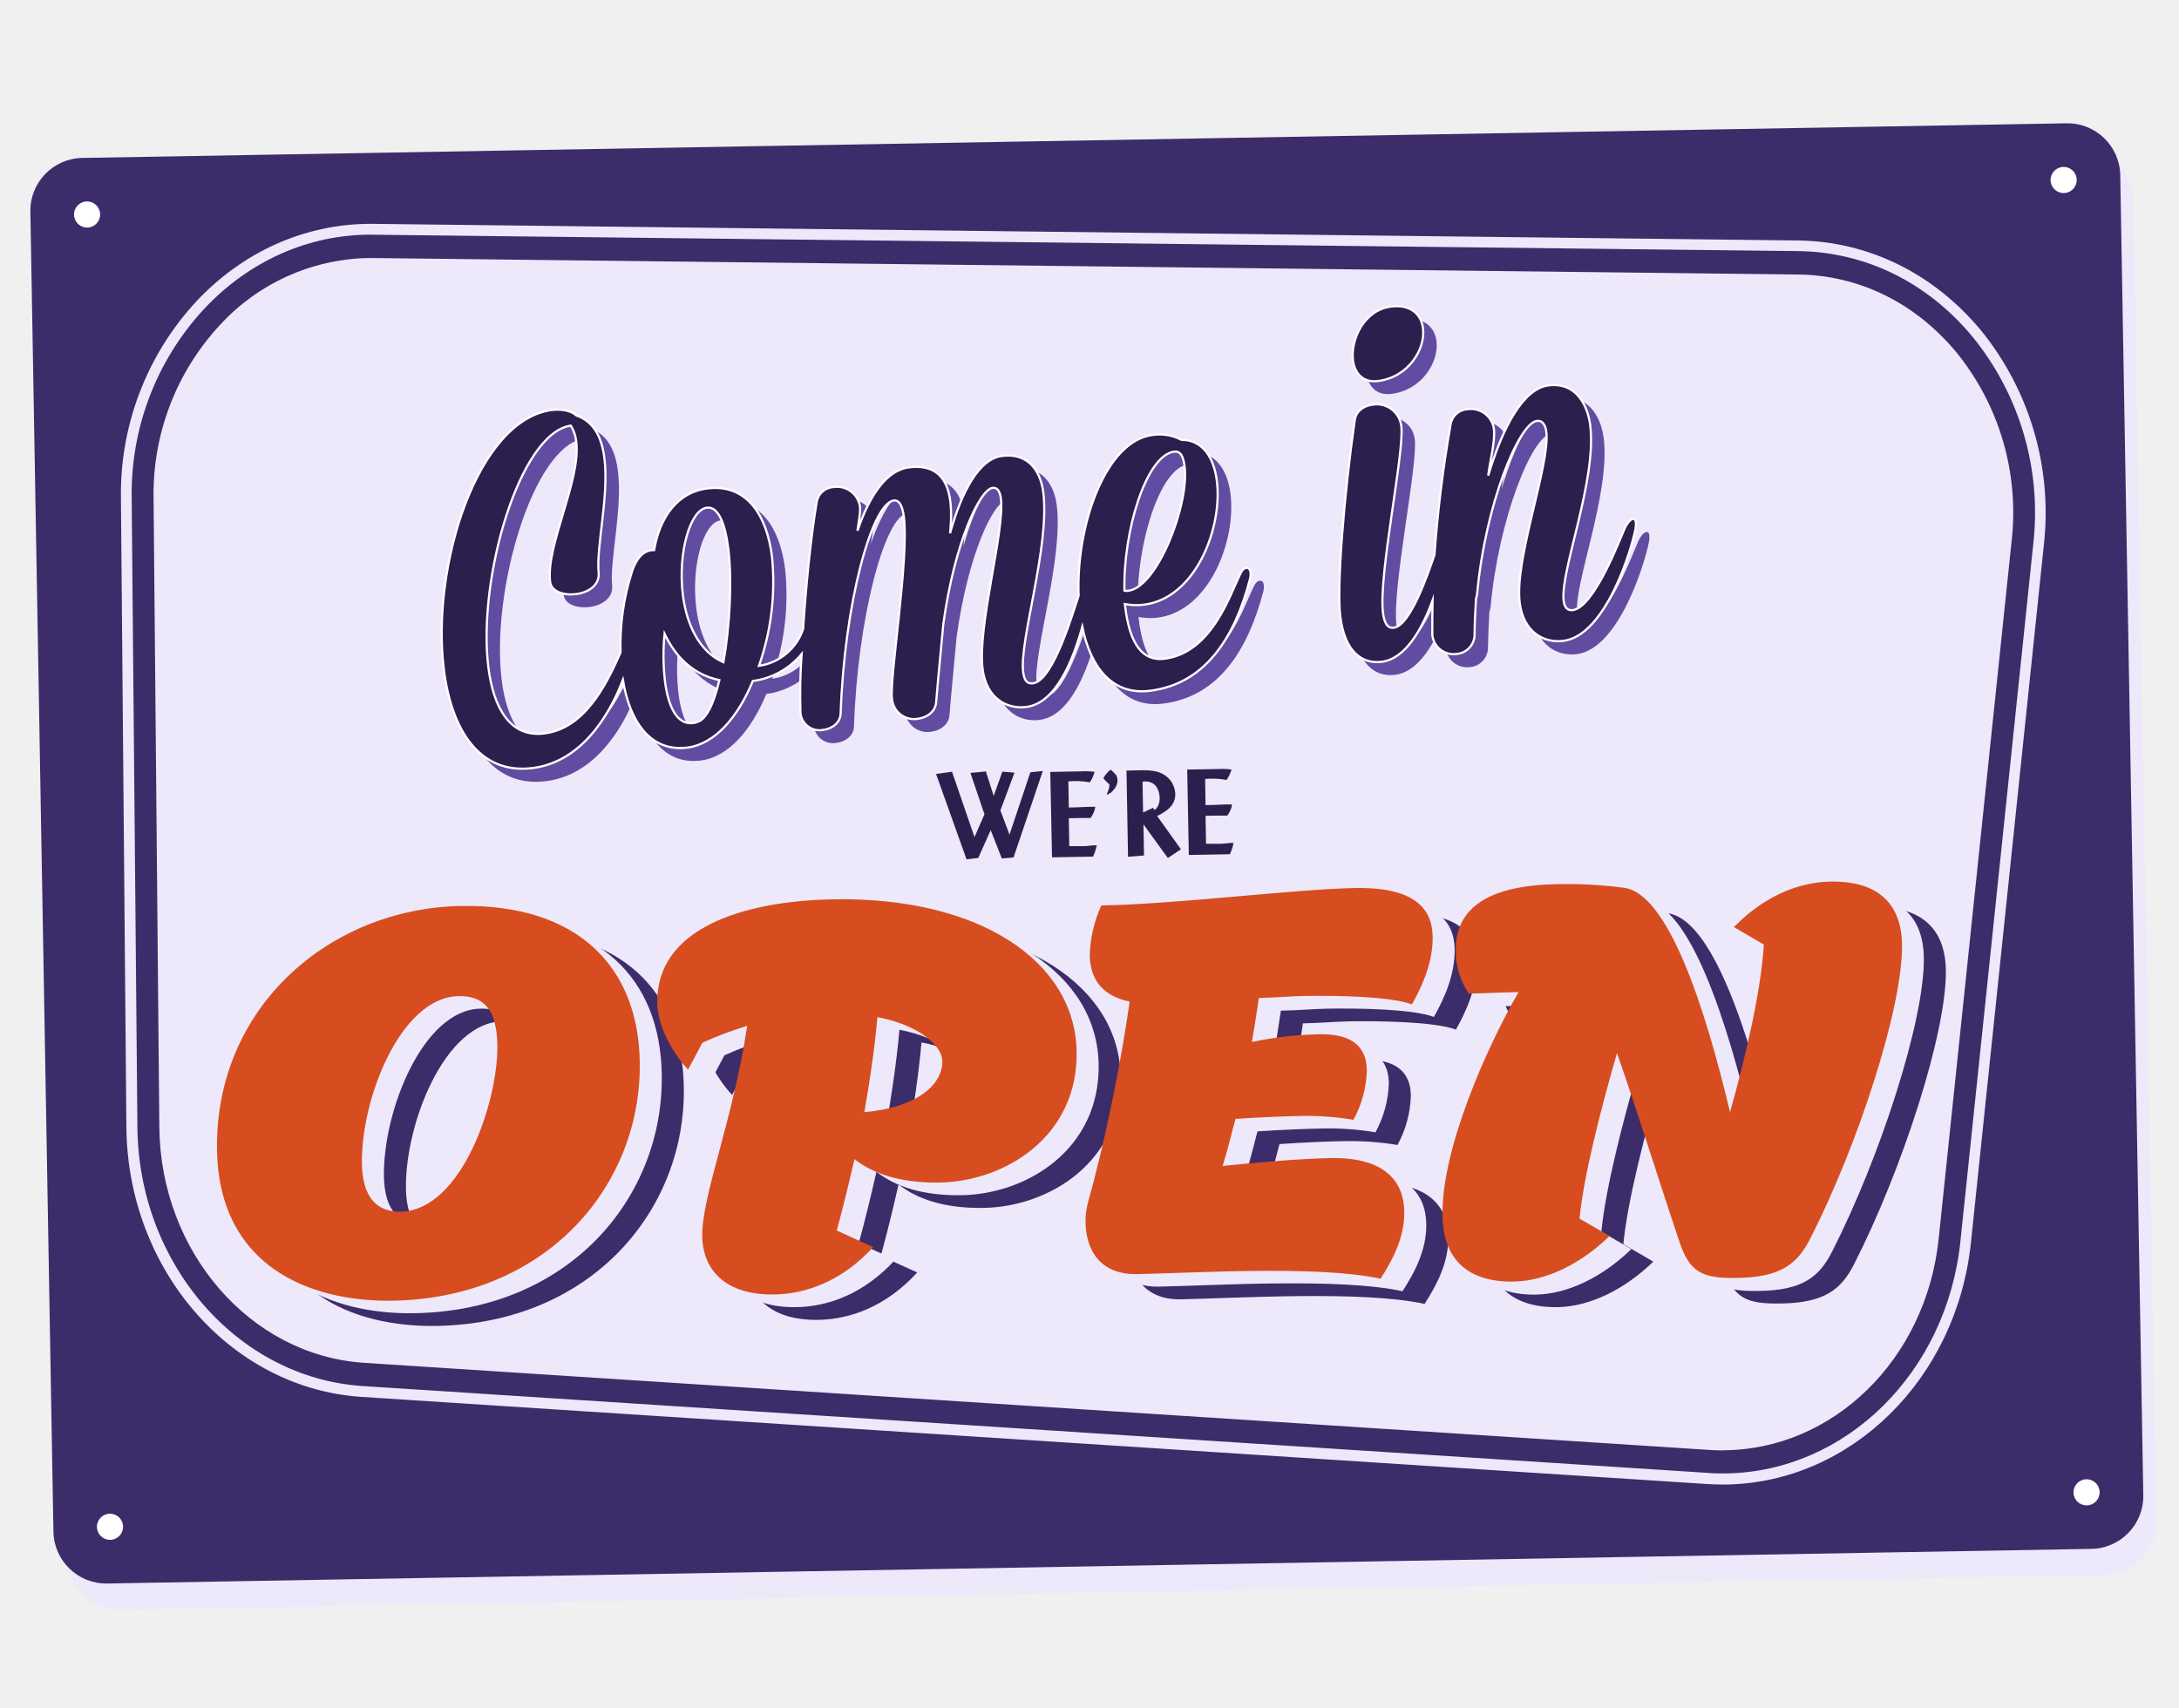
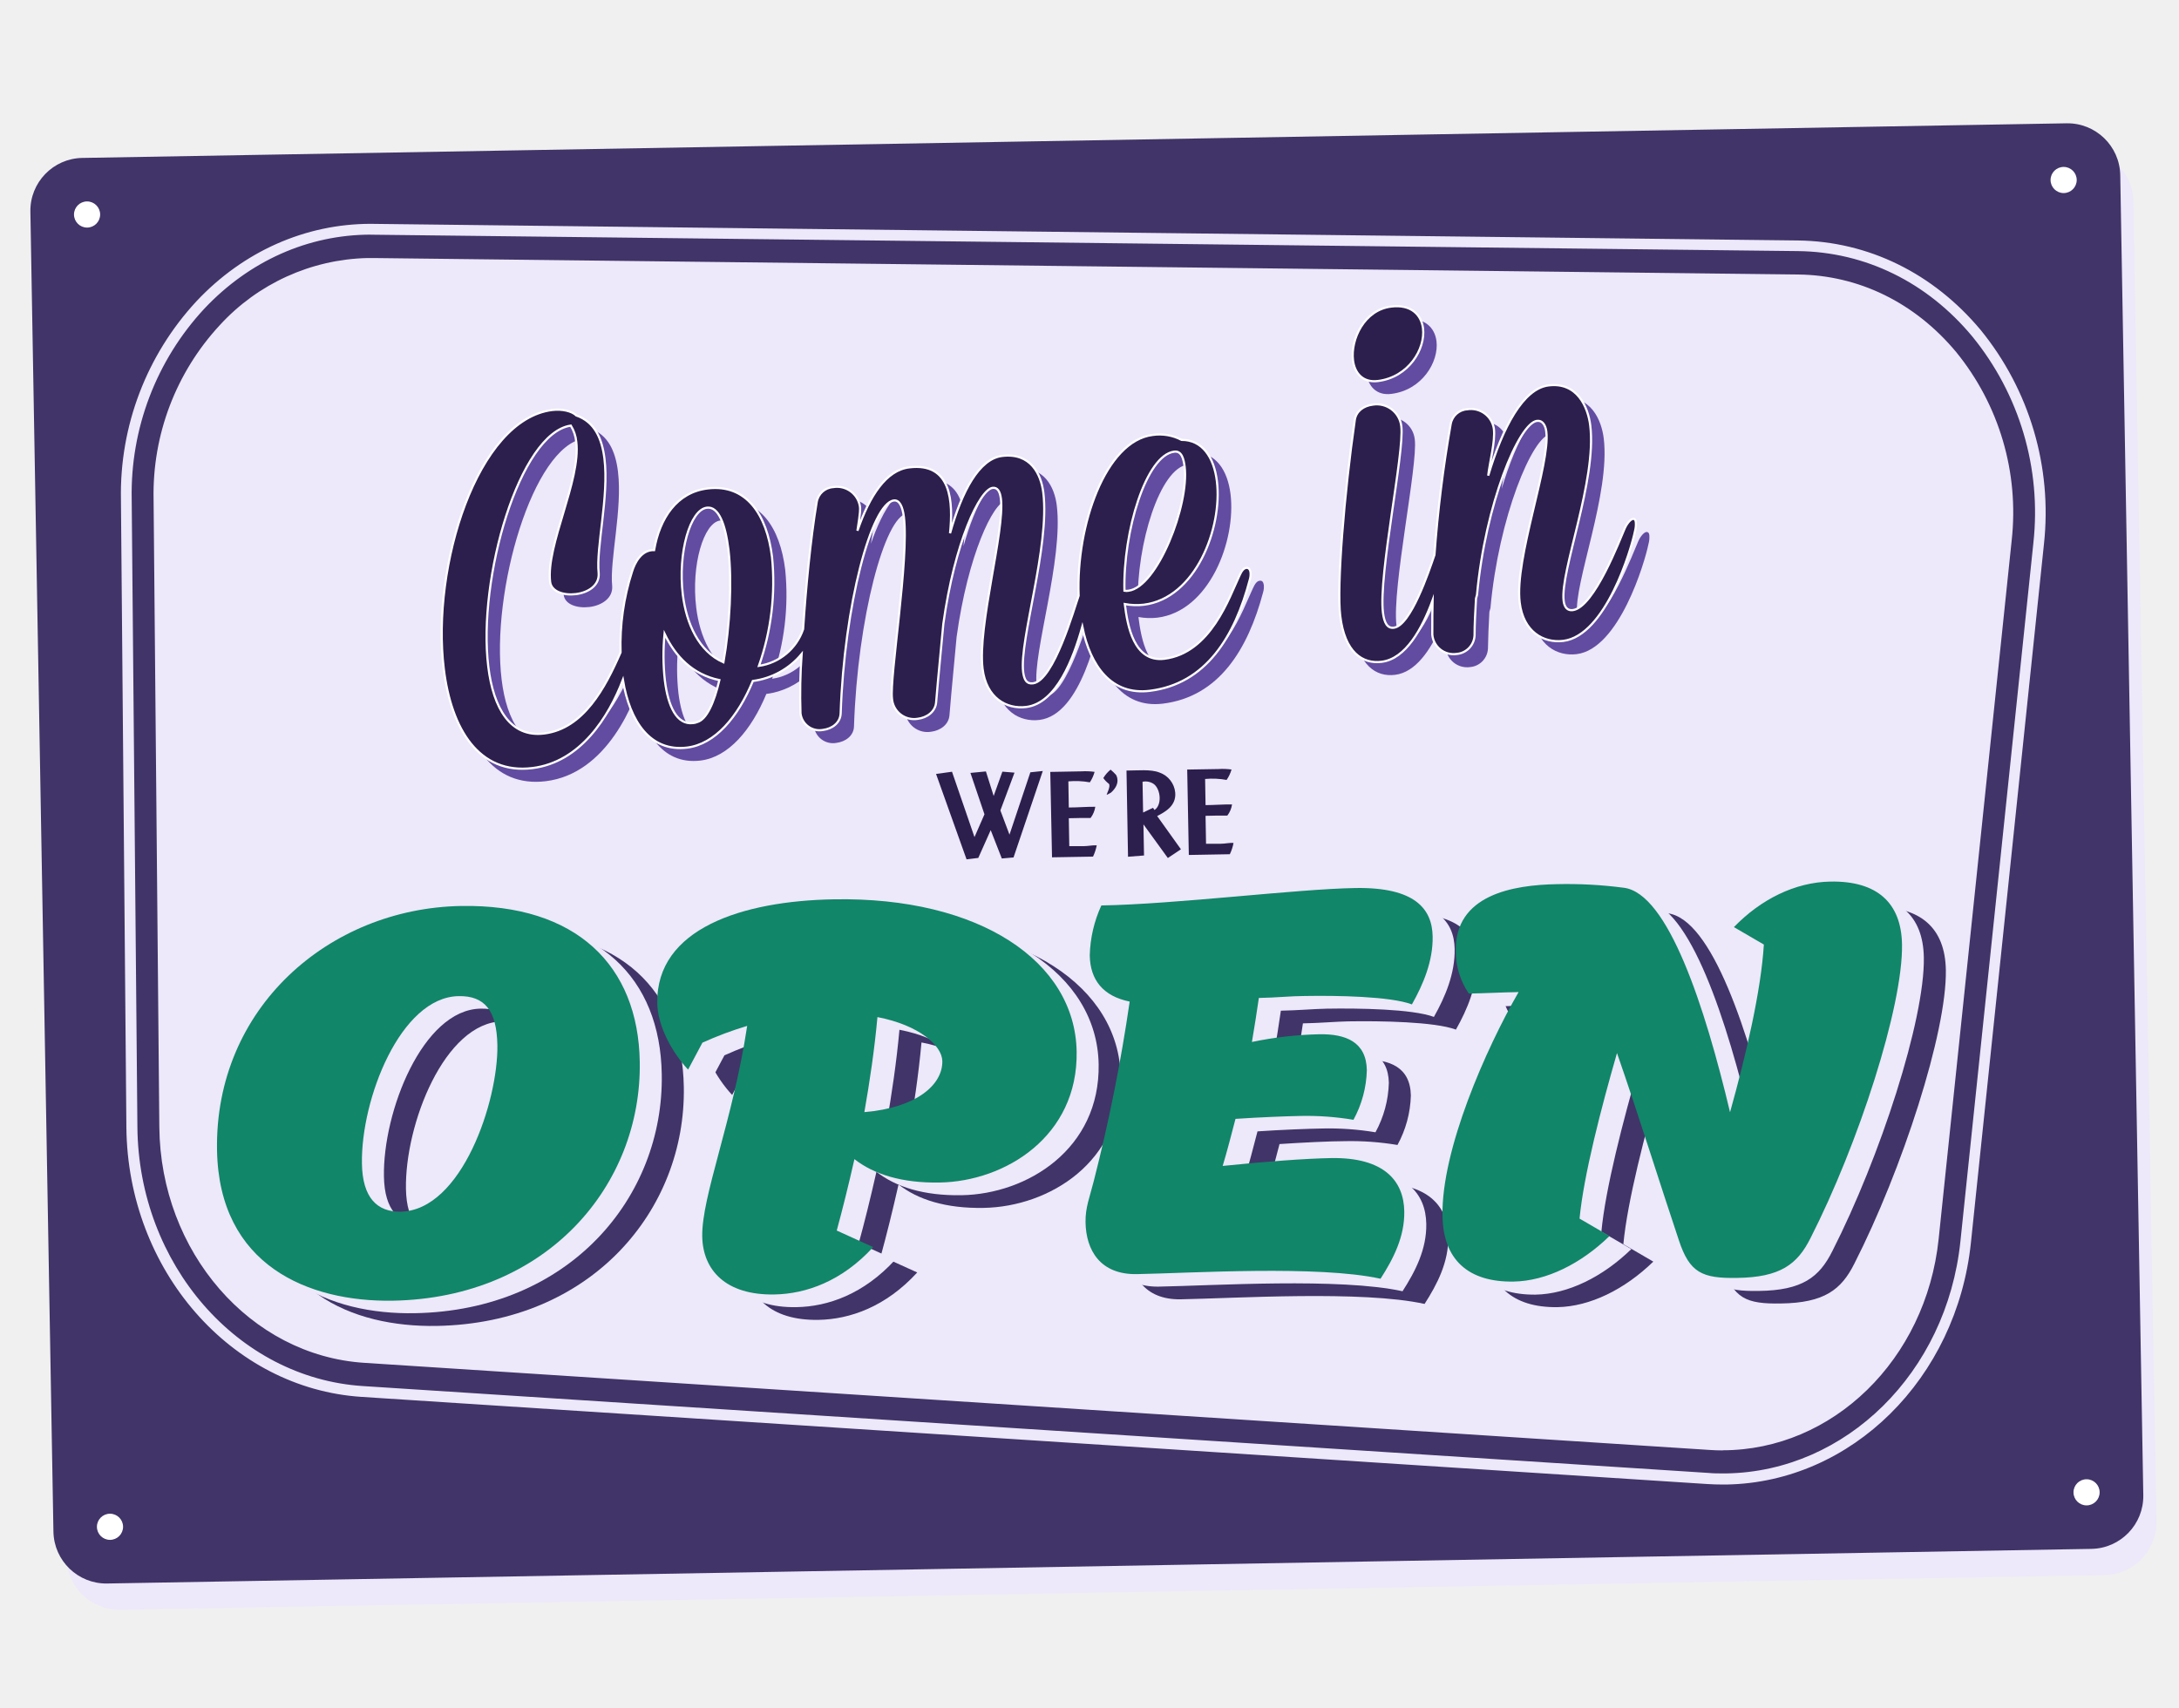
<svg xmlns="http://www.w3.org/2000/svg" width="500" height="392" viewBox="0 0 500 392">
  <rect x="12.58" y="38.25" width="479.62" height="327.23" rx="12.12" ry="12.12" transform="translate(-3.48 4.44) rotate(-1)" fill="#ede8fa" />
-   <rect x="9.58" y="32.25" width="479.62" height="327.23" rx="12.12" ry="12.12" transform="translate(-3.38 4.38) rotate(-1)" fill="#3c2c6a" />
+   <rect x="9.58" y="32.25" width="479.62" height="327.23" rx="12.12" ry="12.12" transform="translate(-3.38 4.38) rotate(-1)" fill="#413468" />
  <path d="M392.18,335.4l-308.79-20c-27.51-1.77-49.07-26.57-49.34-56.75L32.73,114.53c-.3-32.17,23.59-58.32,53-58l326.88,3.76c31.09.36,55.07,30.12,51.54,64L447.35,284.62C444.18,314.9,420,337.19,392.18,335.4Z" fill="#ede8fa" />
-   <path d="M395.31,339.42c-1.11,0-2.24,0-3.36-.11L83.16,319.36c-29.36-1.9-52.58-28.53-52.88-60.64L29,114.56A63.66,63.66,0,0,1,46,70C56.51,58.79,70.4,52.62,85.09,52.62h.64L412.6,56.39c15.81.19,30.36,7.31,41,20.07a65.15,65.15,0,0,1,14.26,48.24L451.09,285.05c-3.19,30.5-26.78,53.87-54.87,54.36Zm-311-279a46.32,46.32,0,0,0-33,15,55.71,55.71,0,0,0-14.85,39l1.32,144.16c.25,28,20.37,51.23,45.81,52.87l308.79,20c.95.06,1.92.09,2.87.09,24.73,0,45.5-20.37,48.33-47.39l16.76-160.35A57,57,0,0,0,447.91,81.6c-9.2-11-21.76-17.21-35.38-17.37L85.13,60.47Z" fill="#3c2c6a" />
+   <path d="M395.31,339.42c-1.11,0-2.24,0-3.36-.11L83.16,319.36c-29.36-1.9-52.58-28.53-52.88-60.64L29,114.56A63.66,63.66,0,0,1,46,70C56.51,58.79,70.4,52.62,85.09,52.62h.64L412.6,56.39c15.81.19,30.36,7.31,41,20.07a65.15,65.15,0,0,1,14.26,48.24L451.09,285.05c-3.19,30.5-26.78,53.87-54.87,54.36Zm-311-279a46.32,46.32,0,0,0-33,15,55.71,55.71,0,0,0-14.85,39l1.32,144.16c.25,28,20.37,51.23,45.81,52.87l308.79,20c.95.06,1.92.09,2.87.09,24.73,0,45.5-20.37,48.33-47.39l16.76-160.35A57,57,0,0,0,447.91,81.6c-9.2-11-21.76-17.21-35.38-17.37L85.13,60.47Z" fill="#413468" />
  <path d="M85.09,53.87h.62l326.88,3.76c15.43.18,29.65,7.15,40,19.62a63.85,63.85,0,0,1,14,47.31L449.84,284.92c-3.15,30.16-26.32,52.76-53.64,53.24h-.89c-1.08,0-2.18,0-3.27-.11L83.24,318.11c-28.71-1.86-51.42-27.95-51.71-59.4L30.22,114.55a62.37,62.37,0,0,1,16.66-43.7c10.31-10.95,23.84-17,38.21-17m310.19,279c25.17,0,46.67-20.73,49.57-48.51L461.61,124A58.22,58.22,0,0,0,448.87,80.8C439.44,69.47,426.54,63.14,412.54,63L85.67,59.22H84.32A47.43,47.43,0,0,0,50.43,74.63a57,57,0,0,0-15.19,39.88l1.32,144.16c.26,28.66,20.89,52.42,47,54.11l308.8,20c1,.07,2,.1,2.95.1M85.09,51.37h0c-15,0-29.25,6.31-40,17.76a65,65,0,0,0-17.34,45.45L29,258.73c.29,32.76,24,59.94,54,61.87l308.79,20c1.15.07,2.3.11,3.44.11h.93c28.72-.5,52.83-24.35,56.09-55.48l16.76-160.35a66.36,66.36,0,0,0-14.54-49.17c-10.87-13-25.76-20.33-41.93-20.52L85.74,51.38Zm310.19,279c-.93,0-1.87,0-2.79-.09l-308.79-20c-24.78-1.6-44.39-24.28-44.64-51.63L37.74,114.49A54.47,54.47,0,0,1,52.25,76.34,45.06,45.06,0,0,1,84.36,61.72h1.28l326.88,3.76C425.76,65.64,438,71.64,447,82.4a55.7,55.7,0,0,1,12.17,41.31L442.36,284.06c-2.75,26.38-23,46.27-47.08,46.27Z" fill="#ede8fa" />
-   <path d="M59.91,269.78c-.57-32.64,25.69-55.54,56-56.07,26.52-.46,40.64,13.71,41,35.74.5,28.29-21.22,54.24-56.71,54.86C80.92,304.64,60.37,296.3,59.91,269.78Zm64.32-24.11c-.14-8-2.92-11.38-8.9-11.27-13.33.23-22.44,23.65-22.18,38.47.14,7.75,3.46,11.1,8.9,11C116.05,283.63,124.46,258.45,124.23,245.67Z" fill="#3c2c6a" />
-   <path d="M171.25,289.6c-.17-9.25,7-26.37,10.31-48.33a82.54,82.54,0,0,0-10.27,3.85L168,251.3c-3.74-4-7-10.08-7.06-15.25-.3-17.13,19.58-23.46,40.52-23.83,33.45-.58,55.34,14.27,55.7,34.94.34,19.44-16.35,29.8-31.44,30.06-8.7.16-15.13-1.91-19.54-5.37-1.39,6.15-2.79,11.75-4.07,16.4l8.36,3.79c-7.21,7.88-15.45,10.75-22.66,10.88C176.65,303.11,171.38,297.35,171.25,289.6Zm40.2-50.35c-.69,7.5-1.79,14.86-3,21.82,11.95-1,18-6.3,17.88-11.74C226.25,245.79,221.14,241.12,211.45,239.25Z" fill="#3c2c6a" />
-   <path d="M309.43,234.41c-2.85.05-6.52.39-10.46.46-.49,3.27-1,6.68-1.6,10.09a85.27,85.27,0,0,1,15.48-1.77c6-.1,10.78,1.72,10.89,8.25a25.07,25.07,0,0,1-3.07,11.34,64.77,64.77,0,0,0-12.25-.87c-3.13,0-9.39.3-14.82.66-1,3.83-1.91,7.38-2.94,10.8,9.78-1,19-1.69,24.86-1.79,12.24-.22,16.69,5.28,16.81,12.22.1,5.84-2.53,10.92-5.44,15.46-14.34-3.15-43.55-1.28-55.93-1.06-8.43.15-11.66-5.51-11.77-11.9-.06-3.4,1-5.87,1.88-9.42a399,399,0,0,0,8.26-41.22c-6.15-1.26-9.07-5-9.16-10.59a29.1,29.1,0,0,1,2.65-11.47c17.27-.3,44.69-3.77,58.28-4s17.63,4.72,17.75,11.12c.09,5.57-2.13,10.91-4.77,15.58C329.16,234.48,316.77,234.29,309.43,234.41Z" fill="#3c2c6a" />
-   <path d="M341.05,284.87c-.26-15.09,9.94-38.26,17.47-51.31-3.95.07-7.89.27-11.42.33a17.24,17.24,0,0,1-3-9.74c-.22-12.92,13.07-15.19,23.26-15.37a101.12,101.12,0,0,1,15.25.82c10.23,1.19,18.71,27.43,24.44,51.54,3.71-13.26,7.12-28,7.76-38.5l-6.87-4c6.14-6.36,14-10.31,22.12-10.45,10.74-.19,16.27,4.89,16.44,14.41.25,14.27-10.08,46-21,67.42-3,6-6.92,9-16.85,9.14-8,.14-10.9-1.17-13.34-8.61-4-11.9-9.64-29.89-14.22-43-3.59,12.44-7.67,28.16-8.59,38l6.87,4c-6.55,6.37-14.51,10.32-22,10.45C347,300.14,341.23,294.93,341.05,284.87Z" fill="#3c2c6a" />
+   <path d="M59.91,269.78c-.57-32.64,25.69-55.54,56-56.07,26.52-.46,40.64,13.71,41,35.74.5,28.29-21.22,54.24-56.71,54.86C80.92,304.64,60.37,296.3,59.91,269.78Zm64.32-24.11c-.14-8-2.92-11.38-8.9-11.27-13.33.23-22.44,23.65-22.18,38.47.14,7.75,3.46,11.1,8.9,11C116.05,283.63,124.46,258.45,124.23,245.67Z" fill="#413468" />
+   <path d="M171.25,289.6c-.17-9.25,7-26.37,10.31-48.33a82.54,82.54,0,0,0-10.27,3.85L168,251.3c-3.74-4-7-10.08-7.06-15.25-.3-17.13,19.58-23.46,40.52-23.83,33.45-.58,55.34,14.27,55.7,34.94.34,19.44-16.35,29.8-31.44,30.06-8.7.16-15.13-1.91-19.54-5.37-1.39,6.15-2.79,11.75-4.07,16.4l8.36,3.79c-7.21,7.88-15.45,10.75-22.66,10.88C176.65,303.11,171.38,297.35,171.25,289.6Zm40.2-50.35c-.69,7.5-1.79,14.86-3,21.82,11.95-1,18-6.3,17.88-11.74C226.25,245.79,221.14,241.12,211.45,239.25Z" fill="#413468" />
+   <path d="M309.43,234.41c-2.85.05-6.52.39-10.46.46-.49,3.27-1,6.68-1.6,10.09a85.27,85.27,0,0,1,15.48-1.77c6-.1,10.78,1.72,10.89,8.25a25.07,25.07,0,0,1-3.07,11.34,64.77,64.77,0,0,0-12.25-.87c-3.13,0-9.39.3-14.82.66-1,3.83-1.91,7.38-2.94,10.8,9.78-1,19-1.69,24.86-1.79,12.24-.22,16.69,5.28,16.81,12.22.1,5.84-2.53,10.92-5.44,15.46-14.34-3.15-43.55-1.28-55.93-1.06-8.43.15-11.66-5.51-11.77-11.9-.06-3.4,1-5.87,1.88-9.42a399,399,0,0,0,8.26-41.22c-6.15-1.26-9.07-5-9.16-10.59a29.1,29.1,0,0,1,2.65-11.47c17.27-.3,44.69-3.77,58.28-4s17.63,4.72,17.75,11.12c.09,5.57-2.13,10.91-4.77,15.58C329.16,234.48,316.77,234.29,309.43,234.41Z" fill="#413468" />
+   <path d="M341.05,284.87c-.26-15.09,9.94-38.26,17.47-51.31-3.95.07-7.89.27-11.42.33a17.24,17.24,0,0,1-3-9.74c-.22-12.92,13.07-15.19,23.26-15.37a101.12,101.12,0,0,1,15.25.82c10.23,1.19,18.71,27.43,24.44,51.54,3.71-13.26,7.12-28,7.76-38.5l-6.87-4c6.14-6.36,14-10.31,22.12-10.45,10.74-.19,16.27,4.89,16.44,14.41.25,14.27-10.08,46-21,67.42-3,6-6.92,9-16.85,9.14-8,.14-10.9-1.17-13.34-8.61-4-11.9-9.64-29.89-14.22-43-3.59,12.44-7.67,28.16-8.59,38l6.87,4c-6.55,6.37-14.51,10.32-22,10.45C347,300.14,341.23,294.93,341.05,284.87Z" fill="#413468" />
  <path d="M54.85,266.87c-.56-32.64,25.7-55.54,56-56.07,26.52-.46,40.64,13.71,41,35.74.5,28.28-21.22,54.24-56.71,54.85C75.87,301.73,55.32,293.38,54.85,266.87Zm64.33-24.11c-.14-8-2.92-11.38-8.9-11.27C97,231.72,87.84,255.14,88.1,270c.13,7.75,3.46,11.09,8.9,11C111,280.71,119.4,255.54,119.18,242.76Z" fill="#ede8fa" />
  <path d="M166.19,286.69c-.16-9.25,7-26.38,10.31-48.33a82.15,82.15,0,0,0-10.27,3.85l-3.29,6.18c-3.74-4-7-10.08-7.07-15.25-.3-17.13,19.59-23.47,40.53-23.83,33.45-.59,55.34,14.27,55.7,34.94.34,19.44-16.35,29.8-31.44,30.06-8.7.15-15.13-1.91-19.55-5.37-1.39,6.15-2.78,11.75-4.06,16.39l8.36,3.8C198.2,297,190,299.88,182.75,300,171.6,300.2,166.33,294.44,166.19,286.69Zm40.2-50.35c-.68,7.49-1.78,14.86-3,21.82,12-1,18-6.3,17.89-11.74C221.2,242.88,216.08,238.21,206.39,236.34Z" fill="#ede8fa" />
  <path d="M304.38,231.5c-2.86.05-6.52.39-10.47.46-.48,3.27-1,6.68-1.59,10.09a84.39,84.39,0,0,1,15.48-1.77c6-.1,10.77,1.72,10.89,8.25a25.07,25.07,0,0,1-3.07,11.34,64.82,64.82,0,0,0-12.26-.87c-3.12.05-9.38.29-14.81.66-1,3.83-1.91,7.38-2.94,10.8,9.78-1,19-1.69,24.86-1.8,12.24-.21,16.69,5.29,16.81,12.23.1,5.84-2.53,10.92-5.45,15.46-14.33-3.15-43.54-1.28-55.92-1.06-8.43.14-11.66-5.51-11.77-11.9-.06-3.4,1-5.87,1.88-9.42a399,399,0,0,0,8.26-41.22c-6.15-1.26-9.07-5-9.17-10.59a29.31,29.31,0,0,1,2.66-11.47c17.27-.31,44.69-3.78,58.28-4s17.63,4.72,17.74,11.11c.1,5.58-2.12,10.92-4.76,15.59C324.1,231.56,311.72,231.37,304.38,231.5Z" fill="#ede8fa" />
  <path d="M336,282c-.26-15.1,9.94-38.26,17.47-51.32-4,.07-7.89.28-11.42.34a17.24,17.24,0,0,1-3-9.74c-.23-12.92,13.06-15.19,23.26-15.37a99.82,99.82,0,0,1,15.25.82c10.22,1.18,18.71,27.42,24.43,51.54,3.72-13.26,7.13-28,7.76-38.5l-6.87-4c6.15-6.36,14-10.31,22.13-10.45,10.74-.19,16.27,4.89,16.44,14.4.25,14.28-10.08,46-21,67.43-3,6-6.91,9-16.84,9.13-8,.14-10.9-1.17-13.34-8.6-4-11.9-9.64-29.9-14.22-43-3.59,12.44-7.67,28.15-8.59,38l6.87,4c-6.55,6.37-14.51,10.32-22,10.45C342,297.22,336.17,292,336,282Z" fill="#ede8fa" />
-   <path d="M49.8,264c-.57-32.64,25.69-55.54,56-56.07,26.51-.46,40.64,13.71,41,35.74.49,28.28-21.22,54.23-56.71,54.85C70.82,298.82,50.27,290.47,49.8,264Zm64.33-24.11c-.14-8-2.92-11.38-8.9-11.27-13.33.23-22.44,23.65-22.18,38.47.13,7.75,3.45,11.09,8.89,11C106,277.8,114.35,252.63,114.13,239.85Z" fill="#d74d1f" />
-   <path d="M161.14,283.78c-.16-9.25,7-26.38,10.31-48.33a81.56,81.56,0,0,0-10.27,3.85l-3.29,6.18c-3.74-4-7-10.08-7.07-15.25-.3-17.14,19.59-23.47,40.53-23.83,33.45-.59,55.34,14.27,55.7,34.93.34,19.45-16.35,29.81-31.44,30.07-8.71.15-15.13-1.91-19.55-5.37-1.39,6.14-2.79,11.74-4.06,16.39l8.36,3.8c-7.21,7.88-15.46,10.74-22.66,10.87C166.55,297.29,161.28,291.53,161.14,283.78Zm40.2-50.35c-.68,7.49-1.78,14.85-3,21.81,12-1,18-6.3,17.89-11.73C216.15,240,211,235.3,201.34,233.43Z" fill="#d74d1f" />
-   <path d="M299.33,228.59c-2.86,0-6.52.38-10.47.45-.48,3.28-1,6.69-1.59,10.1a84.39,84.39,0,0,1,15.48-1.77c6-.1,10.77,1.72,10.89,8.24A25.07,25.07,0,0,1,310.57,257a65.58,65.58,0,0,0-12.26-.88c-3.13.06-9.38.3-14.81.67-1,3.83-1.91,7.38-2.94,10.8,9.77-1,19-1.7,24.86-1.8,12.24-.21,16.69,5.29,16.81,12.22.1,5.85-2.53,10.93-5.45,15.47-14.33-3.15-43.55-1.28-55.92-1.06-8.43.14-11.66-5.51-11.77-11.91-.06-3.4,1-5.86,1.88-9.41a396,396,0,0,0,8.25-41.23c-6.14-1.25-9.06-5-9.16-10.58a29.17,29.17,0,0,1,2.66-11.48c17.27-.3,44.68-3.77,58.28-4s17.63,4.73,17.74,11.12c.1,5.58-2.12,10.92-4.76,15.59C319.05,228.65,306.67,228.46,299.33,228.59Z" fill="#d74d1f" />
-   <path d="M331,279c-.27-15.09,9.94-38.25,17.46-51.31-3.94.07-7.88.28-11.42.34a17.23,17.23,0,0,1-3-9.74c-.23-12.92,13.06-15.19,23.26-15.37a99.82,99.82,0,0,1,15.25.82c10.22,1.18,18.7,27.42,24.43,51.53,3.71-13.26,7.13-28,7.76-38.49l-6.87-4c6.15-6.36,14-10.31,22.13-10.45,10.74-.19,16.27,4.88,16.44,14.4.25,14.28-10.08,46-21,67.43-3,6-6.91,9-16.84,9.13-8,.14-10.9-1.17-13.35-8.61-4-11.9-9.63-29.89-14.21-43-3.59,12.44-7.67,28.15-8.59,38l6.87,4c-6.55,6.37-14.51,10.32-22,10.45C336.93,294.31,331.12,289.11,331,279Z" fill="#d74d1f" />
+   <path d="M49.8,264c-.57-32.64,25.69-55.54,56-56.07,26.51-.46,40.64,13.71,41,35.74.49,28.28-21.22,54.23-56.71,54.85C70.82,298.82,50.27,290.47,49.8,264Zm64.33-24.11c-.14-8-2.92-11.38-8.9-11.27-13.33.23-22.44,23.65-22.18,38.47.13,7.75,3.45,11.09,8.89,11C106,277.8,114.35,252.63,114.13,239.85Z" fill="#118669" />
+   <path d="M161.14,283.78c-.16-9.25,7-26.38,10.31-48.33a81.56,81.56,0,0,0-10.27,3.85l-3.29,6.18c-3.74-4-7-10.08-7.07-15.25-.3-17.14,19.59-23.47,40.53-23.83,33.45-.59,55.34,14.27,55.7,34.93.34,19.45-16.35,29.81-31.44,30.07-8.71.15-15.13-1.91-19.55-5.37-1.39,6.14-2.79,11.74-4.06,16.39l8.36,3.8c-7.21,7.88-15.46,10.74-22.66,10.87C166.55,297.29,161.28,291.53,161.14,283.78Zm40.2-50.35c-.68,7.49-1.78,14.85-3,21.81,12-1,18-6.3,17.89-11.73C216.15,240,211,235.3,201.34,233.43Z" fill="#118669" />
+   <path d="M299.33,228.59c-2.86,0-6.52.38-10.47.45-.48,3.28-1,6.69-1.59,10.1a84.39,84.39,0,0,1,15.48-1.77c6-.1,10.77,1.72,10.89,8.24A25.07,25.07,0,0,1,310.57,257a65.58,65.58,0,0,0-12.26-.88c-3.13.06-9.38.3-14.81.67-1,3.83-1.91,7.38-2.94,10.8,9.77-1,19-1.7,24.86-1.8,12.24-.21,16.69,5.29,16.81,12.22.1,5.85-2.53,10.93-5.45,15.47-14.33-3.15-43.55-1.28-55.92-1.06-8.43.14-11.66-5.51-11.77-11.91-.06-3.4,1-5.86,1.88-9.41a396,396,0,0,0,8.25-41.23c-6.14-1.25-9.06-5-9.16-10.58a29.17,29.17,0,0,1,2.66-11.48c17.27-.3,44.68-3.77,58.28-4s17.63,4.73,17.74,11.12c.1,5.58-2.12,10.92-4.76,15.59C319.05,228.65,306.67,228.46,299.33,228.59Z" fill="#118669" />
+   <path d="M331,279c-.27-15.09,9.94-38.25,17.46-51.31-3.94.07-7.88.28-11.42.34a17.23,17.23,0,0,1-3-9.74c-.23-12.92,13.06-15.19,23.26-15.37a99.82,99.82,0,0,1,15.25.82c10.22,1.18,18.7,27.42,24.43,51.53,3.71-13.26,7.13-28,7.76-38.49l-6.87-4c6.15-6.36,14-10.31,22.13-10.45,10.74-.19,16.27,4.88,16.44,14.4.25,14.28-10.08,46-21,67.43-3,6-6.91,9-16.84,9.13-8,.14-10.9-1.17-13.35-8.61-4-11.9-9.63-29.89-14.21-43-3.59,12.44-7.67,28.15-8.59,38l6.87,4c-6.55,6.37-14.51,10.32-22,10.45C336.93,294.31,331.12,289.11,331,279Z" fill="#118669" />
  <path d="M135.35,98.31c4.16,1.43,5.87,5.2,6.45,9.91,1.06,8.64-1.93,20.39-1.33,26.24.23,2.82-2.41,4.51-5.21,4.85s-5.65-.56-5.92-2.8c-1-8.41,7-23.3,5.95-32.16a8.56,8.56,0,0,0-1.25-3.71c-11.75,1.67-21.42,35.08-18.93,55.38,1.17,9.53,5.07,16.23,12.8,15.28,9.09-1.12,14.07-10.61,17.62-18.79.54-1.2,1.12-2.07,1.9-2.17.34,0,.59.16.67.83a5.55,5.55,0,0,1-.21,2c-2,8.34-8.73,24.41-22.64,26.12-12.23,1.5-18.62-8.87-20.33-22.78-2.89-23.55,7.65-57.3,24.92-59.42C132.09,96.78,134.31,97.3,135.35,98.31Z" fill="#624ca1" />
  <path d="M175.85,159.26c-3.43,8.28-8.7,14.5-15.09,15.29-9,1.1-13.71-6.86-15-17.18a54.76,54.76,0,0,1,2.27-23.16c.65-2.13,2.23-5.06,5.09-5,1.26-7.33,5.2-13.28,12.27-14.15,9-1.1,13.61,6.08,14.79,15.72a58,58,0,0,1-3,25,12.6,12.6,0,0,0,10.13-8.42c.53-1.2,1-2.06,1.78-2.15.34,0,.7.14.77.7a5.8,5.8,0,0,1-.2,2.07C188.77,152.32,183.47,158.33,175.85,159.26Zm-7.66-.2c-6.19-1.29-10.12-5.47-12.57-10.64a50.81,50.81,0,0,0,.06,10.7c.73,5.94,2.74,10.25,6.44,9.8a2.93,2.93,0,0,0,1-.24C165.2,168.08,166.91,164.34,168.19,159.06Zm-8.43-19.57c.81,6.62,3.64,13,9.3,15.48,1.49-8.26,2-18.58,1.15-25.87-.72-5.83-2.25-10-4.94-9.64C161.45,119.93,158.56,129.73,159.76,139.49Z" fill="#624ca1" />
  <path d="M191.91,170.5a4.4,4.4,0,0,1-5.14-3.81c-.46-3.82.77-30.84,3.73-48.51a4.1,4.1,0,0,1,3.79-3.42,5.32,5.32,0,0,1,6.13,4.48c.07.56.14,1.12-.57,5.54,2.76-8.08,6.6-13.91,11.87-14.55,9.76-1.2,10.09,8,9.37,15.13,2.69-9.67,6.67-17.1,11.94-17.75,6.62-.81,8.95,4.25,9.46,8.4,1.53,12.45-5.53,33.81-4.62,41.22.22,1.79.8,2.74,2.25,2.57,4.83-.6,9.56-17.69,10.5-20.19.41-1.31,1.12-2.08,1.68-2.15s.84.36.93,1.14a4.36,4.36,0,0,1-.23,1.85c-1.08,4.12-4.73,23.58-14.49,24.78-4.48.55-9.13-2.07-10-8.8-1.2-9.75,5.12-31.59,4.21-39-.21-1.68-.78-2.63-1.9-2.49-2.92.35-8.72,12.45-11.31,31.21-.48,5.41-1.11,11.41-1.65,18.08-.2,2.08-2.09,3.45-4.22,3.71a5.1,5.1,0,0,1-5.92-4.63c-.59-4.82,3.93-32,2.74-41.66-.3-2.47-1.05-4-2.29-3.82-5.15.63-11.39,24.06-12.21,48.86C195.92,168.87,194,170.24,191.91,170.5Z" fill="#624ca1" />
  <path d="M282.36,113.39c1.32,10.77-4.9,26.91-16.79,28.37a14.88,14.88,0,0,1-4.34-.15c.6,4.93,2.1,13.4,9,12.55,10.66-1.31,14.89-14.13,17.24-19.08.54-1.21,1-1.73,1.6-1.8s.84.36.93,1a4.46,4.46,0,0,1-.15,1.61c-3.5,13.18-10.14,24-23,25.6-9.65,1.19-14.65-7.08-16-17.74-2.05-16.71,4.94-39.54,16.72-41a10.91,10.91,0,0,1,6.63,1.13C279,103.9,281.68,107.9,282.36,113.39ZM262,138.55c6.62-.81,14-19.7,12.9-28.45-.22-1.8-.68-3.68-2.36-3.47-6.39.79-11.76,18.3-11.45,31.92A2.53,2.53,0,0,0,262,138.55Z" fill="#624ca1" />
  <path d="M320.44,143.56c.29,2.35,1,3.63,2.47,3.45,4.15-.51,8.65-14.84,9.58-17.46.53-1.31,1.12-2.07,1.68-2.14s.84.36.92,1a4.63,4.63,0,0,1-.21,2c-1.09,4.12-5.34,23.31-14.76,24.47-4.38.54-8.46-2.15-9.5-10.56-.82-6.73.89-28,3.35-45,.33-2,2-3.2,4.13-3.46a5.65,5.65,0,0,1,6.54,5C325.37,106.75,319.38,134.92,320.44,143.56Zm-6.88-57.91c-.6-4.82,2.56-11.58,8.73-12.34,4.6-.56,6.95,1.88,7.33,5,.58,4.71-3.29,11.22-10.36,12.09C315.79,90.84,313.91,88.57,313.56,85.65Z" fill="#624ca1" />
  <path d="M337.32,153.1a4.9,4.9,0,0,1-5.56-4.44c0-.34,0-.69,0-1-.05-17.07,1.14-28.71,4.21-47.31a4.09,4.09,0,0,1,3.79-3.42,5.32,5.32,0,0,1,6.13,4.48c.36,2.92-1,7.75-1.3,10.75,3.31-11.11,8-20,13.85-20.72,6.62-.81,9.05,5,9.56,9.19,1.55,12.68-6.94,33.42-6.1,40.26.18,1.46.85,2.29,2.08,2.13,4.94-.6,10.86-16.36,11.93-18.77.53-1.2,1.33-2.1,1.9-2.16.33,0,.58.15.65.71a5.86,5.86,0,0,1-.2,2.08c-.85,4.2-6.72,24.05-16.48,25.25-4.49.55-9.13-2.07-10-8.8-1.24-10.09,7-31.72,6.11-39.23-.18-1.46-.89-2.63-2.12-2.47-4.15.5-11.89,19.1-13.77,39.94l-.24.83c-.18,3.21-.29,5.95-.33,8.46A4.48,4.48,0,0,1,337.32,153.1Z" fill="#624ca1" />
  <path d="M286,130.32c-.56.06-1.07.58-1.6,1.79-2.35,4.95-6.59,17.77-17.24,19.08-7,.85-8.45-7.62-9.06-12.55a15,15,0,0,0,4.35.15c11.89-1.46,18.11-17.6,16.78-28.36-.67-5.5-3.33-9.5-8.11-9.48a10.88,10.88,0,0,0-6.62-1.13c-10.85,1.34-17.62,20.79-17,36.91-1,2.78-5.7,19.51-10.47,20.1-1.46.18-2-.78-2.25-2.57-.91-7.41,6.15-28.77,4.62-41.22-.51-4.15-2.84-9.21-9.46-8.4-5.27.65-9.25,8.08-11.94,17.75.72-7.15.39-16.33-9.37-15.13-5.27.64-9.11,6.47-11.88,14.55.71-4.42.64-5,.58-5.54a5.32,5.32,0,0,0-6.13-4.48,4.12,4.12,0,0,0-3.8,3.42c-1.46,8.76-2.5,19.8-3.12,29.19h0a12.62,12.62,0,0,1-10.13,8.42,58,58,0,0,0,3-25c-1.18-9.64-5.82-16.82-14.8-15.72-7.06.87-11,6.82-12.26,14.15-2.86-.1-4.44,2.82-5.09,5a54.93,54.93,0,0,0-2.61,18.48c-3.54,8.14-8.52,17.5-17.54,18.61-7.74.95-11.63-5.75-12.8-15.28-2.5-20.3,7.18-53.71,18.93-55.38a8.56,8.56,0,0,1,1.25,3.71c1.09,8.87-7,23.75-6,32.16.28,2.24,3.12,3.15,5.93,2.8s5.44-2,5.21-4.85c-.61-5.85,2.39-17.6,1.33-26.24-.58-4.71-2.29-8.48-6.45-9.91-1-1-3.27-1.53-5.51-1.26C109.48,96.2,98.93,130,101.83,153.5c1.7,13.91,8.1,24.28,20.33,22.78,11.07-1.36,17.55-11.81,20.77-20.23,1.56,9.5,6.25,16.57,14.74,15.53,6.39-.78,11.66-7,15.08-15.29a17.46,17.46,0,0,0,11.19-6.18,128.87,128.87,0,0,0-.26,13.61,4.39,4.39,0,0,0,5.14,3.81c2.13-.26,4-1.63,4.08-3.81.83-24.8,7.06-48.23,12.22-48.86,1.24-.15,2,1.35,2.29,3.82,1.19,9.64-3.33,36.84-2.74,41.66a5.09,5.09,0,0,0,5.92,4.63c2.13-.26,4-1.63,4.21-3.71.55-6.67,1.18-12.67,1.66-18.07,2.59-18.77,8.39-30.87,11.31-31.22,1.12-.14,1.69.81,1.9,2.5.9,7.4-5.41,29.24-4.21,39,.83,6.73,5.47,9.34,10,8.79,7-.86,10.87-11.16,12.89-18.42,1.84,9.14,6.75,15.78,15.46,14.71,12.9-1.58,19.54-12.41,23-25.6a4.22,4.22,0,0,0,.14-1.61C286.87,130.67,286.48,130.26,286,130.32ZM160,165.71a2.93,2.93,0,0,1-1,.24c-3.71.45-5.71-3.85-6.44-9.8a51.38,51.38,0,0,1-.07-10.69c2.46,5.16,6.39,9.34,12.58,10.63C163.82,161.38,162.11,165.11,160,165.71ZM166,152c-5.66-2.49-8.49-8.86-9.31-15.48-1.19-9.76,1.7-19.56,5.52-20,2.69-.33,4.22,3.81,4.94,9.64C168,133.42,167.46,143.74,166,152Zm103.47-48.34c1.68-.21,2.14,1.67,2.36,3.47,1.07,8.75-6.29,27.64-12.9,28.45a2.53,2.53,0,0,1-.91,0C257.68,122,263,104.45,269.44,103.66Z" fill="#2c1f4d" stroke="#fff" stroke-miterlimit="10" stroke-width="0.5" />
  <path d="M316.17,87.45c7.07-.87,10.94-7.38,10.36-12.09-.39-3.14-2.74-5.58-7.34-5-6.16.76-9.32,7.52-8.73,12.34C310.82,85.6,312.69,87.88,316.17,87.45Z" fill="#2c1f4d" stroke="#fff" stroke-miterlimit="10" stroke-width="0.5" />
  <path d="M375.36,119.8c-.07-.56-.32-.76-.66-.71-.56.07-1.36,1-1.89,2.17-1.07,2.4-7,18.16-11.93,18.77-1.23.15-1.91-.68-2.08-2.14-.84-6.84,7.65-27.58,6.1-40.26-.51-4.15-2.94-10-9.56-9.18-5.83.71-10.55,9.6-13.85,20.71.32-3,1.66-7.83,1.3-10.75a5.32,5.32,0,0,0-6.13-4.48,4.11,4.11,0,0,0-3.79,3.42,296.87,296.87,0,0,0-3.72,30c-1.32,3.87-5.48,16.25-9.33,16.72-1.46.18-2.19-1.1-2.48-3.45-1.06-8.64,4.94-36.81,4.21-42.76a5.66,5.66,0,0,0-6.54-5c-2.13.26-3.8,1.49-4.13,3.47-2.46,17-4.18,38.31-3.35,45,1,8.41,5.12,11.1,9.5,10.56,5.56-.68,9.32-7.65,11.69-14.09-.05,2.2-.07,4.47-.06,6.85,0,.34,0,.69,0,1a4.89,4.89,0,0,0,5.55,4.44,4.49,4.49,0,0,0,4.15-4.27c0-2.51.15-5.25.33-8.46l.23-.83c1.89-20.84,9.62-39.44,13.77-39.94,1.24-.16,1.95,1,2.13,2.47.92,7.51-7.35,29.14-6.11,39.23.82,6.73,5.47,9.35,10,8.8,9.75-1.2,15.63-21,16.48-25.25A5.86,5.86,0,0,0,375.36,119.8Z" fill="#2c1f4d" stroke="#fff" stroke-miterlimit="10" stroke-width="0.5" />
  <path d="M225.9,186.89l-3.22-9.5,3.55-.34,1.78,5.63,2-5.58,2.78.23L229.55,186l2.09,5.56,4.79-14.31,2.85-.3-6.71,19.84-2.69.24-2.55-6.51-2.85,6.38-2.69.33-7-19.6,3.66-.51,5.16,15Z" fill="#2c1f4d" />
  <path d="M250.08,179.55a18.4,18.4,0,0,0-4.93-.22l.1,6c1.93,0,4.17-.19,6.08-.17a5.6,5.6,0,0,1-1.08,2.57c-1.71,0-3.22,0-5,.06l.11,6.41c1.06,0,2.24,0,3.3,0s2.1-.26,3-.19a10.79,10.79,0,0,1-.85,2.59l-9.41.16L241,177.16l7.17-.13a14.79,14.79,0,0,1,3,.12A8.43,8.43,0,0,1,250.08,179.55Z" fill="#2c1f4d" />
  <path d="M253.17,178.57a7.21,7.21,0,0,1,1.67-1.93,11.73,11.73,0,0,1,1.23,1.18c.06.08,1.27,1.94-1.13,4.08,0,0-1,.61-1,.47s1-2,.49-2.5A5.64,5.64,0,0,1,253.17,178.57Z" fill="#2c1f4d" />
  <path d="M258.49,176.85c2.57,0,5.56-.35,7.59.46a5.42,5.42,0,0,1,3.59,4.59c.27,3.07-2.36,4.46-4.14,5.39l5.45,7.63-3,2-5.6-7.72.13,7.14-3.67.29Zm3.68,2.57.13,7.06,2.27-1.08.35.5c1.74-1.15,1.43-4.65-.1-5.91A3.32,3.32,0,0,0,262.17,179.42Z" fill="#2c1f4d" />
  <path d="M281.46,179a18.4,18.4,0,0,0-4.93-.22l.1,6c1.93,0,4.17-.19,6.08-.16a5.56,5.56,0,0,1-1.08,2.56c-1.71,0-3.22,0-5,.06l.11,6.41c1.07,0,2.24,0,3.31,0s2.09-.26,3-.19a10.23,10.23,0,0,1-.85,2.59l-9.41.17-.37-19.6,7.17-.12a14.79,14.79,0,0,1,3,.11A8.17,8.17,0,0,1,281.46,179Z" fill="#2c1f4d" />
  <circle cx="19.98" cy="49.23" r="3" fill="#fff" />
  <circle cx="473.53" cy="41.31" r="3" fill="#fff" />
  <circle cx="478.79" cy="342.5" r="3" fill="#fff" />
  <circle cx="25.24" cy="350.41" r="3" fill="#fff" />
</svg>
